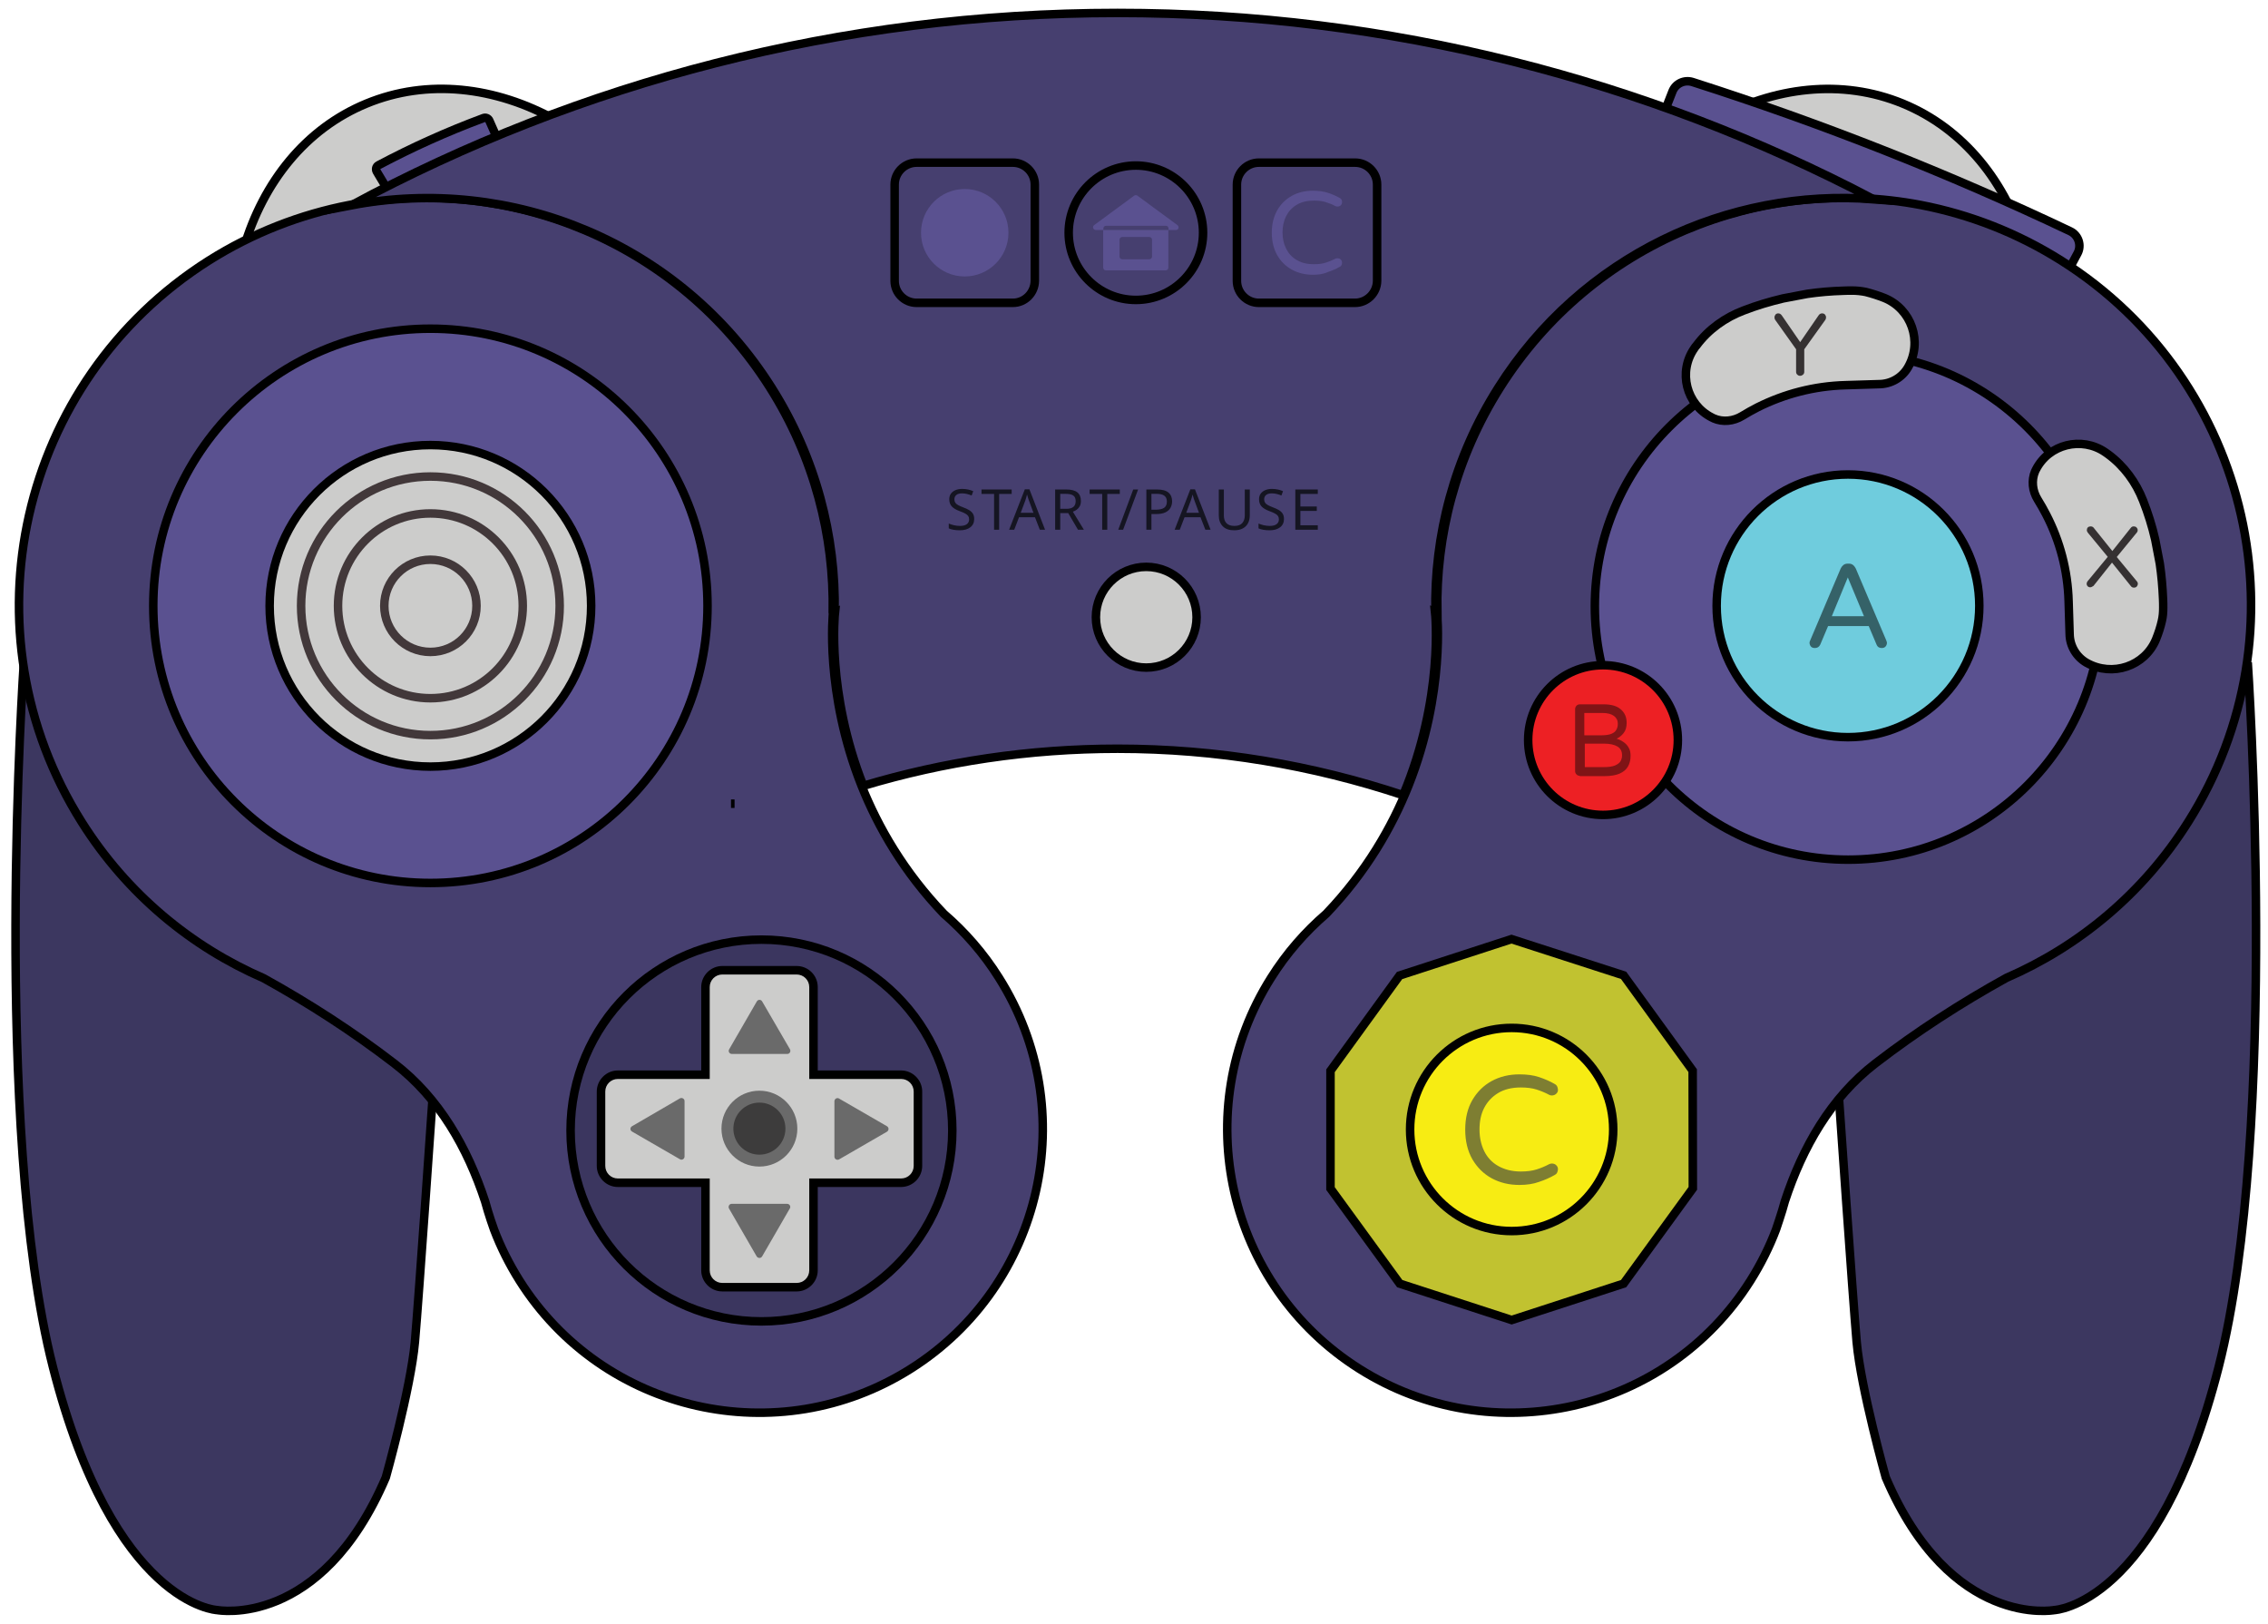
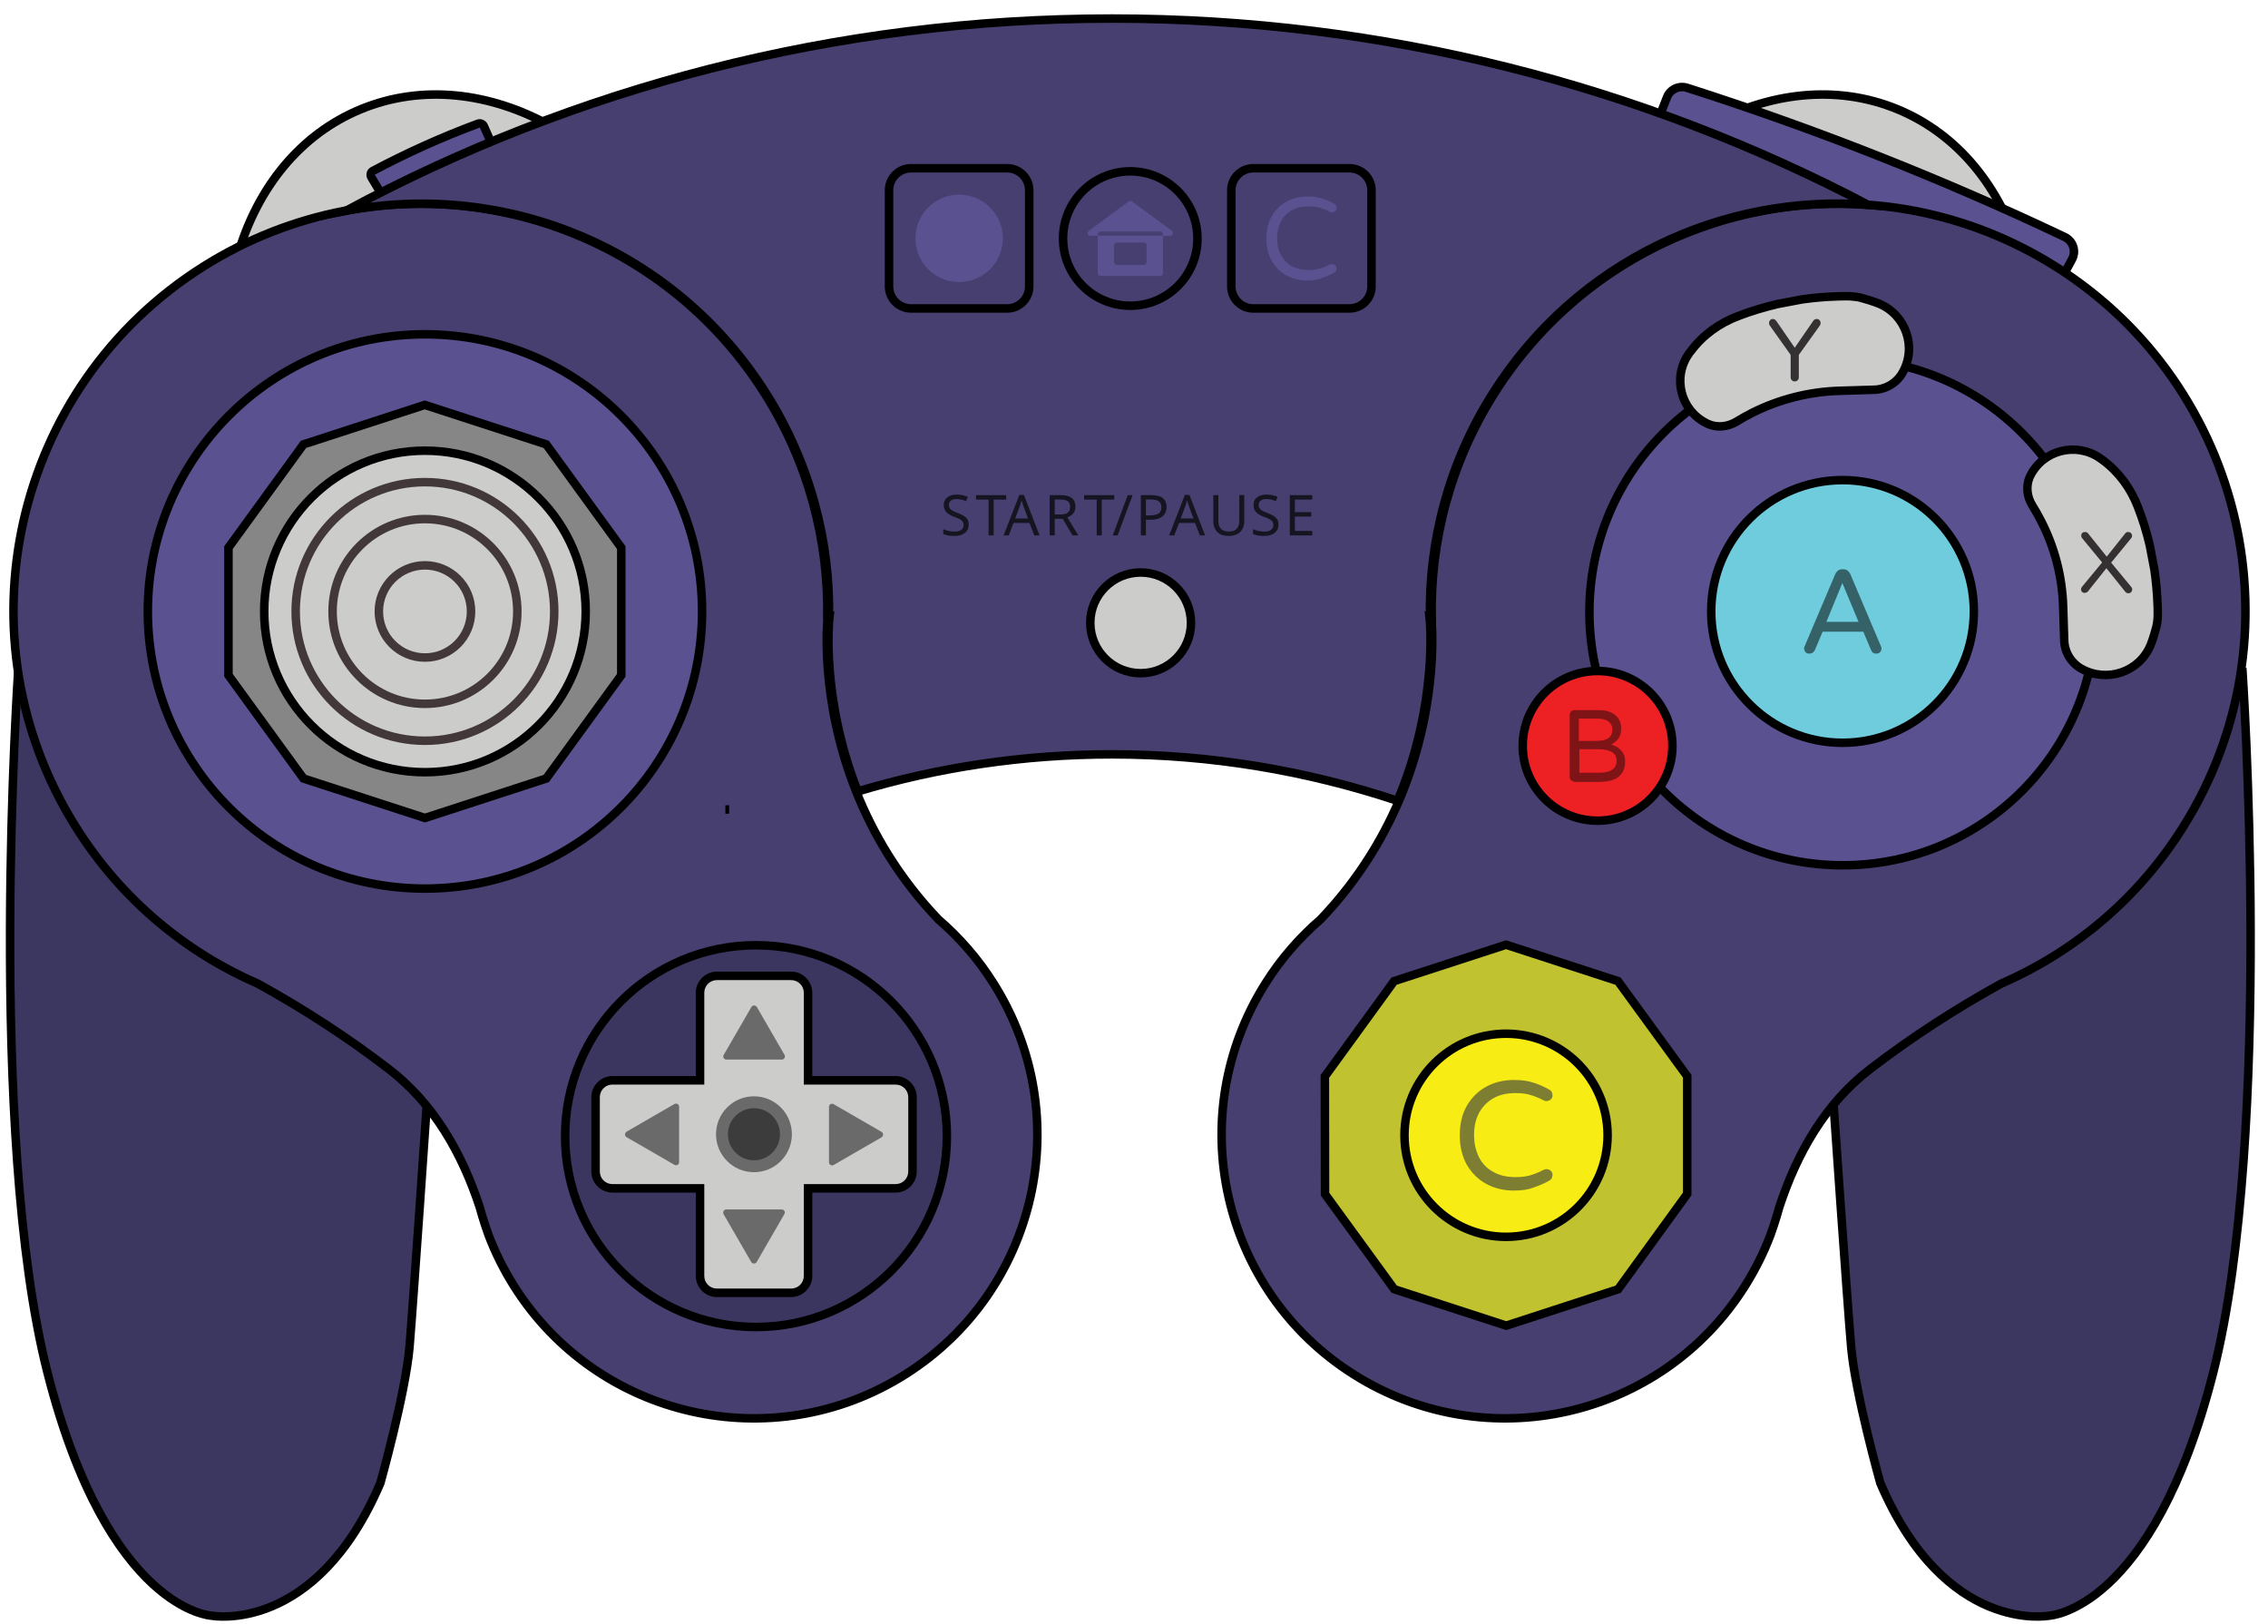
<svg xmlns="http://www.w3.org/2000/svg" version="1.2" baseProfile="tiny" x="0px" y="0px" viewBox="0 0 1333.2 954.4" overflow="visible" xml:space="preserve">
  <g id="R">
-     <ellipse transform="matrix(0.3805 -0.9248 0.9248 0.3805 445.6318 1110.847)" fill="#CCCCCB" stroke="#000000" stroke-width="5" stroke-miterlimit="10" cx="1051.9" cy="222.8" rx="175.1" ry="140.3" />
+     <ellipse transform="matrix(0.3805 -0.9248 0.9248 0.3805 440.5502 1109.917)" fill="#CCCCCB" stroke="#000000" stroke-width="5" stroke-miterlimit="10" cx="1048.7" cy="226.1" rx="175.1" ry="140.3" />
  </g>
  <g id="Z">
-     <path fill="#5A5190" stroke="#000000" stroke-width="5" stroke-miterlimit="10" d="M966.8,95.3l16.3-41.5c1.8-4.7,7-7.1,11.8-5.6   c76.3,24.4,150.4,53.7,222,87.7c4.9,2.3,6.9,8.3,4.3,13.1l-27.6,51.4" />
+     <path fill="#5A5190" stroke="#000000" stroke-width="5" stroke-miterlimit="10" d="M963.6,98.7l16.3-41.5c1.8-4.7,7-7.1,11.8-5.6   c76.3,24.4,150.4,53.7,222,87.7c4.9,2.3,6.9,8.3,4.3,13.1l-27.6,51.4" />
  </g>
  <g id="L">
-     <ellipse transform="matrix(0.9248 -0.3805 0.3805 0.9248 -63.5623 124.0785)" fill="#CCCCCB" stroke="#000000" stroke-width="5" stroke-miterlimit="10" cx="282.1" cy="222.8" rx="140.3" ry="175.1" />
+     <ellipse transform="matrix(0.9248 -0.3805 0.3805 0.9248 -65.0717 123.0978)" fill="#CCCCCB" stroke="#000000" stroke-width="5" stroke-miterlimit="10" cx="278.8" cy="226.1" rx="140.3" ry="175.1" />
  </g>
  <g id="Zl">
-     <path fill="#5A5190" stroke="#000000" stroke-width="5" stroke-miterlimit="10" d="M292.7,82.3l-5.1-11.5c-0.6-1.3-2.1-1.9-3.4-1.4   c-21.3,7.9-41.9,17.2-61.7,27.7c-1.4,0.7-1.8,2.4-1,3.8l8.5,14.2" />
+     <path fill="#5A5190" stroke="#000000" stroke-width="5" stroke-miterlimit="10" d="M289.5,85.6l-5.1-11.5c-0.6-1.3-2.1-1.9-3.4-1.4   c-21.3,7.9-41.9,17.2-61.7,27.7c-1.4,0.7-1.8,2.4-1,3.8l8.5,14.2" />
  </g>
  <g id="Base">
-     <path fill="#3C3760" stroke="#000000" stroke-width="5" stroke-miterlimit="10" d="M14,389.4c0,0-18.7,273.7,17.1,414.1   s96.6,142.9,96.6,142.9s60.9,11.4,99.1-78c0,0,14.6-52,17.1-79.6c2.4-27.6,10.6-146.2,10.6-146.2" />
-     <path fill="#3C3760" stroke="#000000" stroke-width="5" stroke-miterlimit="10" d="M1321.3,389.4c0,0,18.7,273.7-17.1,414.1   s-96.6,142.9-96.6,142.9s-60.9,11.4-99.1-78c0,0-14.6-52-17.1-79.6c-2.4-27.6-10.6-146.2-10.6-146.2" />
+     <path fill="#3C3760" stroke="#000000" stroke-width="5" stroke-miterlimit="10" d="M10.8,392.7c0,0-18.7,273.7,17.1,414.1   s96.6,142.9,96.6,142.9s60.9,11.4,99.1-78c0,0,14.6-52,17.1-79.6C243,764.6,251.1,646,251.1,646" />
+     <path fill="#3C3760" stroke="#000000" stroke-width="5" stroke-miterlimit="10" d="M1318.1,392.7c0,0,18.7,273.7-17.1,414.1   s-96.6,142.9-96.6,142.9s-60.9,11.4-99.1-78c0,0-14.6-52-17.1-79.6c-2.4-27.6-10.6-146.2-10.6-146.2" />
    <g>
      <g>
-         <path fill="#463F6F" stroke="#000000" stroke-width="5" stroke-linecap="round" stroke-linejoin="round" stroke-miterlimit="10" d="     M290.4,722.7c3.9,10.3,8.9,20.3,15,30c49.1,77.8,152,101.1,229.9,51.9c77.8-49.1,101.1-152,51.9-229.9     c-9.1-14.5-20.1-27-32.4-37.6c-23.4-24.5-38.6-50.8-48.4-75.4c-21.8-54.9-16.7-101.7-16.7-101.7l-0.2,0.1     c0.9-45.2-10.9-91.2-36.9-132.3c-54.1-85.6-153.5-125.2-247.3-107.3c-28.5,5.5-56.6,16.3-82.6,32.7     C11,223.9-22.4,371.6,48.1,483.3c26.6,42.2,64.3,73.2,106.9,91.7c26.6,14.7,52.6,31.5,76.9,50.2c26.3,20.2,42.9,49.4,53.3,81.1     c1,3.7,2.1,7.3,3.3,10.9L290.4,722.7z" />
-         <path fill="#463F6F" stroke="#000000" stroke-width="5" stroke-miterlimit="10" d="M1044,722.7c-3.9,10.3-8.9,20.3-15,30     c-49.1,77.8-152,101.1-229.9,51.9c-77.8-49.1-101.1-152-51.9-229.9c9.1-14.5,20.1-27,32.4-37.6c23.4-24.5,38.6-50.8,48.4-75.4     c21.8-54.9,16.7-101.7,16.7-101.7l0.2,0.1c-0.9-45.2,10.9-91.2,36.9-132.3c54.1-85.6,153.5-125.2,247.3-107.3     c28.5,5.5,56.6,16.3,82.6,32.7c111.7,70.5,145.1,218.2,74.6,329.9c-26.6,42.2-64.3,73.2-106.9,91.7     c-26.6,14.7-52.6,31.5-76.9,50.2c-26.3,20.2-42.9,49.4-53.3,81.1c-1,3.7-2.1,7.3-3.3,10.9L1044,722.7z" />
+         <path fill="#463F6F" stroke="#000000" stroke-width="5" stroke-linecap="round" stroke-linejoin="round" stroke-miterlimit="10" d="     M287.2,726c3.9,10.3,8.9,20.3,15,30c49.1,77.8,152,101.1,229.9,51.9c77.8-49.1,101.1-152,51.9-229.9c-9.1-14.5-20.1-27-32.4-37.6     c-23.4-24.5-38.6-50.8-48.4-75.4c-21.8-54.9-16.7-101.7-16.7-101.7l-0.2,0.1c0.9-45.2-10.9-91.2-36.9-132.3     C395.3,145.6,295.9,106,202.1,124c-28.5,5.5-56.6,16.3-82.6,32.7C7.7,227.2-25.6,374.9,44.9,486.6     c26.6,42.2,64.3,73.2,106.9,91.7c26.6,14.7,52.6,31.5,76.9,50.2c26.3,20.2,42.9,49.4,53.3,81.1c1,3.7,2.1,7.3,3.3,10.9L287.2,726     z" />
+         <path fill="#463F6F" stroke="#000000" stroke-width="5" stroke-miterlimit="10" d="M1040.7,726c-3.9,10.3-8.9,20.3-15,30     c-49.1,77.8-152,101.1-229.9,51.9c-77.8-49.1-101.1-152-51.9-229.9c9.1-14.5,20.1-27,32.4-37.6c23.4-24.5,38.6-50.8,48.4-75.4     c21.8-54.9,16.7-101.7,16.7-101.7l0.2,0.1c-0.9-45.2,10.9-91.2,36.9-132.3C932.6,145.6,1032,106,1125.8,124     c28.5,5.5,56.6,16.3,82.6,32.7c111.7,70.5,145.1,218.2,74.6,329.9c-26.6,42.2-64.3,73.2-106.9,91.7     c-26.6,14.7-52.6,31.5-76.9,50.2c-26.3,20.2-42.9,49.4-53.3,81.1c-1,3.7-2.1,7.3-3.3,10.9L1040.7,726z" />
      </g>
-       <path fill="#463F6F" stroke="#000000" stroke-width="5" stroke-miterlimit="10" d="M843.6,360.1l0.2,0.1    c-0.9-45.2,10.9-91.2,36.9-132.3c49-77.6,135.2-117.4,220.7-110.8C968.2,47.2,817.2,7.6,656.9,7.6c-163,0-316.4,40.9-450.5,113.1    c93.8-18,193.2,21.6,247.3,107.3c25.9,41.1,37.8,87.1,36.9,132.3l0.2-0.1c0,0-5.1,46.7,16.7,101.7c47.3-14.2,97.5-21.8,149.5-21.8    c58.3,0,114.5,9.6,167.8,27.3C849,410,843.6,360.1,843.6,360.1z" />
-       <path fill="none" stroke="#000000" stroke-width="5" stroke-miterlimit="10" d="M646.9-2.4" />
-       <line fill="none" stroke="#000000" stroke-width="5" stroke-miterlimit="10" x1="431.8" y1="472.4" x2="429.7" y2="472.4" />
-       <line fill="none" stroke="#000000" stroke-width="5" stroke-miterlimit="10" x1="351.7" y1="448.6" x2="351.7" y2="450.8" />
+       <path fill="#463F6F" stroke="#000000" stroke-width="5" stroke-miterlimit="10" d="M840.4,363.4l0.2,0.1    c-0.9-45.2,10.9-91.2,36.9-132.3c49-77.6,135.2-117.4,220.7-110.8C965,50.5,813.9,10.9,653.6,10.9c-163,0-316.4,40.9-450.5,113.1    c93.8-18,193.2,21.6,247.3,107.3c25.9,41.1,37.8,87.1,36.9,132.3l0.2-0.1c0,0-5.1,46.7,16.7,101.7c47.3-14.2,97.5-21.8,149.5-21.8    c58.3,0,114.5,9.6,167.8,27.3C845.8,413.3,840.4,363.4,840.4,363.4z" />
+       <line fill="none" stroke="#000000" stroke-width="5" stroke-miterlimit="10" x1="428.6" y1="475.8" x2="426.4" y2="475.8" />
+       <line fill="none" stroke="#000000" stroke-width="5" stroke-miterlimit="10" x1="348.5" y1="452" x2="348.5" y2="454.1" />
    </g>
-     <circle fill="#3B365F" stroke="#000000" stroke-width="5" stroke-miterlimit="10" cx="447.6" cy="664.5" r="112.2" />
+     <circle fill="#3B365F" stroke="#000000" stroke-width="5" stroke-miterlimit="10" cx="444.4" cy="667.8" r="112.2" />
    <g>
-       <path fill="#CCCCCB" d="M424.6,756.5c-5.4,0-9.9-4.4-9.9-9.9v-51.5h-51.5c-5.4,0-9.9-4.4-9.9-9.9v-43.7c0-5.4,4.4-9.9,9.9-9.9    h51.5v-51.5c0-5.4,4.4-9.9,9.9-9.9h43.7c5.4,0,9.9,4.4,9.9,9.9v51.5h51.5c5.4,0,9.9,4.4,9.9,9.9v43.7c0,5.4-4.4,9.9-9.9,9.9h-51.5    v51.5c0,5.4-4.4,9.9-9.9,9.9H424.6z" />
-       <path d="M468.3,572.8c4.1,0,7.4,3.3,7.4,7.4v54h54c4.1,0,7.4,3.3,7.4,7.4v43.7c0,4.1-3.3,7.4-7.4,7.4h-54v54    c0,4.1-3.3,7.4-7.4,7.4h-43.7c-4.1,0-7.4-3.3-7.4-7.4v-54h-54c-4.1,0-7.4-3.3-7.4-7.4v-43.7c0-4.1,3.3-7.4,7.4-7.4h54v-54    c0-4.1,3.3-7.4,7.4-7.4H468.3 M468.3,567.8h-43.7c-6.8,0-12.4,5.6-12.4,12.4v49h-49c-6.8,0-12.4,5.6-12.4,12.4v43.7    c0,6.8,5.6,12.4,12.4,12.4h49v49c0,6.8,5.6,12.4,12.4,12.4h43.7c6.8,0,12.4-5.6,12.4-12.4v-49h49c6.8,0,12.4-5.6,12.4-12.4v-43.7    c0-6.8-5.6-12.4-12.4-12.4h-49v-49C480.7,573.3,475.1,567.8,468.3,567.8L468.3,567.8z" />
+       <path fill="#CCCCCB" d="M421.4,759.8c-5.4,0-9.9-4.4-9.9-9.9v-51.5H360c-5.4,0-9.9-4.4-9.9-9.9v-43.7c0-5.4,4.4-9.9,9.9-9.9h51.5    v-51.5c0-5.4,4.4-9.9,9.9-9.9h43.7c5.4,0,9.9,4.4,9.9,9.9V635h51.5c5.4,0,9.9,4.4,9.9,9.9v43.7c0,5.4-4.4,9.9-9.9,9.9h-51.5v51.5    c0,5.4-4.4,9.9-9.9,9.9H421.4z" />
+       <path d="M465.1,576.1c4.1,0,7.4,3.3,7.4,7.4v54h54c4.1,0,7.4,3.3,7.4,7.4v43.7c0,4.1-3.3,7.4-7.4,7.4h-54v54    c0,4.1-3.3,7.4-7.4,7.4h-43.7c-4.1,0-7.4-3.3-7.4-7.4v-54h-54c-4.1,0-7.4-3.3-7.4-7.4v-43.7c0-4.1,3.3-7.4,7.4-7.4h54v-54    c0-4.1,3.3-7.4,7.4-7.4H465.1 M465.1,571.1h-43.7c-6.8,0-12.4,5.6-12.4,12.4v49h-49c-6.8,0-12.4,5.6-12.4,12.4v43.7    c0,6.8,5.6,12.4,12.4,12.4h49v49c0,6.8,5.6,12.4,12.4,12.4h43.7c6.8,0,12.4-5.6,12.4-12.4v-49h49c6.8,0,12.4-5.6,12.4-12.4v-43.7    c0-6.8-5.6-12.4-12.4-12.4h-49v-49C477.4,576.7,471.9,571.1,465.1,571.1L465.1,571.1z" />
    </g>
-     <circle fill="#6A6A6A" cx="446.4" cy="663.4" r="22.3" />
-     <circle fill="#3D3C3C" cx="446.4" cy="663.4" r="15.3" />
-     <polygon fill="#C1C230" stroke="#000000" stroke-width="5" stroke-miterlimit="10" points="888.5,552 822.7,573.4 782.1,629.4    782.1,698.6 822.8,754.5 888.6,775.9 954.4,754.5 995.1,698.5 995,629.3 954.4,573.3  " />
-     <circle fill="#5A5190" stroke="#000000" stroke-width="5" stroke-miterlimit="10" cx="253" cy="356.1" r="162.9" />
-     <circle fill="#5A5190" stroke="#000000" stroke-width="5" stroke-miterlimit="10" cx="1086.4" cy="356.4" r="148.9" />
-     <text transform="matrix(1 0 0 1 556.0233 311.3743)" fill="#151522" font-family="'VarelaRound-Regular'" font-size="33.147px">S</text>
-     <text transform="matrix(1 0 0 1 576.6307 311.3743)" fill="#151522" font-family="'VarelaRound-Regular'" font-size="33.147px">T</text>
-     <text transform="matrix(1 0 0 1 593.181 311.3743)" fill="#151522" font-family="'VarelaRound-Regular'" font-size="33.147px">A</text>
-     <text transform="matrix(1 0 0 1 617.033 311.3743)" fill="#151522" font-family="'VarelaRound-Regular'" font-size="33.147px">R</text>
-     <text transform="matrix(1 0 0 1 640.1859 311.3743)" fill="#151522" font-family="'VarelaRound-Regular'" font-size="33.147px">T</text>
-     <text transform="matrix(1 0 0 1 657.0076 311.3743)" fill="#151522" font-family="'VarelaRound-Regular'" font-size="33.147px">/</text>
-     <text transform="matrix(1 0 0 1 670.6443 311.3743)" fill="#151522" font-family="'VarelaRound-Regular'" font-size="33.147px">P</text>
-     <text transform="matrix(1 0 0 1 690.4832 311.3743)" fill="#151522" font-family="'VarelaRound-Regular'" font-size="33.147px">A</text>
-     <text transform="matrix(1 0 0 1 713.4598 311.3743)" fill="#151522" font-family="'VarelaRound-Regular'" font-size="33.147px">U</text>
-     <text transform="matrix(1 0 0 1 738.118 311.3743)" fill="#151522" font-family="'VarelaRound-Regular'" font-size="33.147px">S</text>
-     <text transform="matrix(1 0 0 1 758.202 311.3743)" fill="#151522" font-family="'VarelaRound-Regular'" font-size="33.147px">E</text>
+     <circle fill="#6A6A6A" cx="443.2" cy="666.7" r="22.3" />
+     <circle fill="#3D3C3C" cx="443.2" cy="666.7" r="15.3" />
+     <polygon fill="#C1C230" stroke="#000000" stroke-width="5" stroke-miterlimit="10" points="885.3,555.3 819.5,576.7 778.8,632.7    778.9,701.9 819.6,757.8 885.4,779.2 951.2,757.8 991.8,701.8 991.8,632.6 951.1,576.7  " />
+     <circle fill="#5A5190" stroke="#000000" stroke-width="5" stroke-miterlimit="10" cx="249.8" cy="359.4" r="162.9" />
+     <circle fill="#5A5190" stroke="#000000" stroke-width="5" stroke-miterlimit="10" cx="1083.2" cy="359.7" r="148.9" />
+     <text transform="matrix(1 0 0 1 552.7881 314.702)" fill="#151522" font-family="'VarelaRound-Regular'" font-size="33.147px">S</text>
+     <text transform="matrix(1 0 0 1 573.3955 314.702)" fill="#151522" font-family="'VarelaRound-Regular'" font-size="33.147px">T</text>
+     <text transform="matrix(1 0 0 1 589.9458 314.702)" fill="#151522" font-family="'VarelaRound-Regular'" font-size="33.147px">A</text>
+     <text transform="matrix(1 0 0 1 613.7979 314.702)" fill="#151522" font-family="'VarelaRound-Regular'" font-size="33.147px">R</text>
+     <text transform="matrix(1 0 0 1 636.9507 314.702)" fill="#151522" font-family="'VarelaRound-Regular'" font-size="33.147px">T</text>
+     <text transform="matrix(1 0 0 1 653.7729 314.702)" fill="#151522" font-family="'VarelaRound-Regular'" font-size="33.147px">/</text>
+     <text transform="matrix(1 0 0 1 667.4092 314.702)" fill="#151522" font-family="'VarelaRound-Regular'" font-size="33.147px">P</text>
+     <text transform="matrix(1 0 0 1 687.2471 314.702)" fill="#151522" font-family="'VarelaRound-Regular'" font-size="33.147px">A</text>
+     <text transform="matrix(1 0 0 1 710.2246 314.702)" fill="#151522" font-family="'VarelaRound-Regular'" font-size="33.147px">U</text>
+     <text transform="matrix(1 0 0 1 734.8818 314.702)" fill="#151522" font-family="'VarelaRound-Regular'" font-size="33.147px">S</text>
+     <text transform="matrix(1 0 0 1 754.9668 314.702)" fill="#151522" font-family="'VarelaRound-Regular'" font-size="33.147px">E</text>
+     <polygon fill="#868687" stroke="#000000" stroke-width="5" stroke-miterlimit="10" points="249.7,238 178.4,261.2 134.3,321.9    134.3,396.9 178.4,457.6 249.8,480.8 321.1,457.6 365.2,396.9 365.2,321.9 321.1,261.2  " />
  </g>
  <g id="char">
    <g>
-       <path fill="#463F6F" stroke="#000000" stroke-width="5" stroke-miterlimit="10" d="M796.5,178H740c-7.1,0-12.9-5.8-12.9-12.9    v-56.6c0-7.1,5.8-12.9,12.9-12.9h56.6c7.1,0,12.9,5.8,12.9,12.9v56.6C809.4,172.2,803.6,178,796.5,178z" />
-       <path fill="#5A5190" d="M771.7,161.5c-4.5,0-8.6-1-12.3-3c-3.6-2-6.5-4.8-8.6-8.5c-2.1-3.7-3.2-8.1-3.2-13.2    c0-5.1,1.1-9.5,3.2-13.2c2.1-3.7,5-6.5,8.6-8.5c3.6-2,7.7-3,12.3-3c3.4,0,6.3,0.4,8.8,1.2c2.5,0.8,4.8,1.8,6.9,3    c0.5,0.2,0.8,0.5,1.1,0.9c0.3,0.4,0.4,0.9,0.4,1.5c0,0.7-0.2,1.4-0.7,1.9c-0.5,0.6-1.2,0.8-2.1,0.8c-0.5,0-0.9-0.1-1.2-0.3    c-1.8-1-3.7-1.7-5.6-2.3c-1.9-0.6-4.2-0.9-6.9-0.9c-4,0-7.4,0.8-10.2,2.5s-4.8,3.9-6.2,6.7c-1.4,2.8-2.1,6-2.1,9.5    c0,3.5,0.7,6.7,2.1,9.5c1.4,2.8,3.4,5.1,6.2,6.7c2.8,1.7,6.1,2.5,10.2,2.5c2.7,0,5-0.3,6.9-0.9c1.9-0.6,3.8-1.4,5.6-2.3    c0.4-0.2,0.8-0.3,1.2-0.3c0.9,0,1.6,0.3,2.1,0.8c0.5,0.6,0.7,1.2,0.7,1.9c0,0.6-0.2,1.2-0.4,1.5c-0.3,0.4-0.6,0.7-1.1,0.9    c-2.1,1.2-4.4,2.2-6.9,3C778,161.1,775.1,161.5,771.7,161.5z" />
+       <path fill="#463F6F" stroke="#000000" stroke-width="5" stroke-miterlimit="10" d="M793.3,181.3h-56.6c-7.1,0-12.9-5.8-12.9-12.9    v-56.6c0-7.1,5.8-12.9,12.9-12.9h56.6c7.1,0,12.9,5.8,12.9,12.9v56.6C806.2,175.5,800.4,181.3,793.3,181.3z" />
+       <path fill="#5A5190" d="M768.5,164.9c-4.5,0-8.6-1-12.3-3c-3.6-2-6.5-4.8-8.6-8.5c-2.1-3.7-3.2-8.1-3.2-13.2    c0-5.1,1.1-9.5,3.2-13.2c2.1-3.7,5-6.5,8.6-8.5c3.6-2,7.7-3,12.3-3c3.4,0,6.3,0.4,8.8,1.2c2.5,0.8,4.8,1.8,6.9,3    c0.5,0.2,0.8,0.5,1.1,0.9c0.3,0.4,0.4,0.9,0.4,1.5c0,0.7-0.2,1.4-0.7,1.9c-0.5,0.6-1.2,0.8-2.1,0.8c-0.5,0-0.9-0.1-1.2-0.3    c-1.8-1-3.7-1.7-5.6-2.3c-1.9-0.6-4.2-0.9-6.9-0.9c-4,0-7.4,0.8-10.2,2.5s-4.8,3.9-6.2,6.7c-1.4,2.8-2.1,6-2.1,9.5    c0,3.5,0.7,6.7,2.1,9.5c1.4,2.8,3.4,5.1,6.2,6.7c2.8,1.7,6.1,2.5,10.2,2.5c2.7,0,5-0.3,6.9-0.9c1.9-0.6,3.8-1.4,5.6-2.3    c0.4-0.2,0.8-0.3,1.2-0.3c0.9,0,1.6,0.3,2.1,0.8c0.5,0.6,0.7,1.2,0.7,1.9c0,0.6-0.2,1.2-0.4,1.5c-0.3,0.4-0.6,0.7-1.1,0.9    c-2.1,1.2-4.4,2.2-6.9,3C774.8,164.4,771.9,164.9,768.5,164.9z" />
    </g>
  </g>
  <g id="home">
    <g>
-       <path fill="#463F6F" stroke="#000000" stroke-width="5" stroke-miterlimit="10" d="M667.7,176.3L667.7,176.3    c-21.8,0-39.5-17.7-39.5-39.5v0c0-21.8,17.7-39.5,39.5-39.5h0c21.8,0,39.5,17.7,39.5,39.5v0C707.2,158.6,689.5,176.3,667.7,176.3z    " />
-       <path fill="#5A5190" d="M648.5,157.3c0,0.9,0.7,1.6,1.6,1.6h35.1c0.9,0,1.6-0.7,1.6-1.6v-22.1h-38.3V157.3z M658.1,140.9    c0-0.9,0.7-1.6,1.6-1.6h15.9c0.9,0,1.6,0.7,1.6,1.6v9.9c0,0.9-0.7,1.6-1.6,1.6h-15.9c-0.9,0-1.6-0.7-1.6-1.6V140.9z" />
-       <path fill="#5A5190" d="M692.1,132.3l-23.5-17.3c-0.6-0.4-1.3-0.4-1.9,0l-23.5,17.3c-1.3,0.9-0.6,2.9,1,2.9h4.4v-0.9    c0-0.9,0.7-1.6,1.6-1.6h35.1c0.9,0,1.6,0.7,1.6,1.6v0.9h4.4C692.7,135.2,693.4,133.3,692.1,132.3z" />
+       <path fill="#463F6F" stroke="#000000" stroke-width="5" stroke-miterlimit="10" d="M664.4,179.7L664.4,179.7    c-21.8,0-39.5-17.7-39.5-39.5v0c0-21.8,17.7-39.5,39.5-39.5h0c21.8,0,39.5,17.7,39.5,39.5v0C703.9,162,686.3,179.7,664.4,179.7z" />
+       <path fill="#5A5190" d="M645.3,160.6c0,0.9,0.7,1.6,1.6,1.6H682c0.9,0,1.6-0.7,1.6-1.6v-22.1h-38.3V160.6z M654.9,144.2    c0-0.9,0.7-1.6,1.6-1.6h15.9c0.9,0,1.6,0.7,1.6,1.6v9.9c0,0.9-0.7,1.6-1.6,1.6h-15.9c-0.9,0-1.6-0.7-1.6-1.6V144.2z" />
+       <path fill="#5A5190" d="M688.9,135.7l-23.5-17.3c-0.6-0.4-1.3-0.4-1.9,0L640,135.7c-1.3,0.9-0.6,2.9,1,2.9h4.4v-0.9    c0-0.9,0.7-1.6,1.6-1.6H682c0.9,0,1.6,0.7,1.6,1.6v0.9h4.4C689.5,138.6,690.1,136.6,688.9,135.7z" />
    </g>
  </g>
  <g id="capture">
    <g>
-       <path fill="#463F6F" stroke="#000000" stroke-width="5" stroke-miterlimit="10" d="M595.4,178h-56.6c-7.1,0-12.9-5.8-12.9-12.9    v-56.6c0-7.1,5.8-12.9,12.9-12.9h56.6c7.1,0,12.9,5.8,12.9,12.9v56.6C608.2,172.2,602.5,178,595.4,178z" />
-       <path fill="#5A5190" d="M567.1,162.5L567.1,162.5c-14.2,0-25.7-11.5-25.7-25.7v0c0-14.2,11.5-25.7,25.7-25.7h0    c14.2,0,25.7,11.5,25.7,25.7v0C592.8,151,581.3,162.5,567.1,162.5z" />
+       <path fill="#463F6F" stroke="#000000" stroke-width="5" stroke-miterlimit="10" d="M592.1,181.3h-56.6c-7.1,0-12.9-5.8-12.9-12.9    v-56.6c0-7.1,5.8-12.9,12.9-12.9h56.6c7.1,0,12.9,5.8,12.9,12.9v56.6C605,175.5,599.2,181.3,592.1,181.3z" />
+       <path fill="#5A5190" d="M563.8,165.8L563.8,165.8c-14.2,0-25.7-11.5-25.7-25.7v0c0-14.2,11.5-25.7,25.7-25.7l0,0    c14.2,0,25.7,11.5,25.7,25.7v0C589.5,154.3,578,165.8,563.8,165.8z" />
    </g>
  </g>
  <g id="startpause">
-     <circle fill="#CCCCCB" stroke="#000000" stroke-width="5" stroke-miterlimit="10" cx="673.8" cy="362.8" r="29.6" />
+     <circle fill="#CCCCCB" stroke="#000000" stroke-width="5" stroke-miterlimit="10" cx="670.5" cy="366.1" r="29.6" />
  </g>
  <g id="lefttoggle">
    <g>
-       <circle fill="#CCCCCB" stroke="#000000" stroke-width="5" stroke-miterlimit="10" cx="253" cy="356.1" r="94.5" />
-       <circle fill="#CCCCCB" stroke="#42383A" stroke-width="5" stroke-miterlimit="10" cx="253" cy="356.1" r="76" />
-       <circle fill="#CCCCCB" stroke="#42383A" stroke-width="5" stroke-miterlimit="10" cx="253" cy="356.1" r="54.3" />
-       <circle fill="#CCCCCB" stroke="#42383A" stroke-width="5" stroke-miterlimit="10" cx="253" cy="356.1" r="27.1" />
+       <circle fill="#CCCCCB" stroke="#000000" stroke-width="5" stroke-miterlimit="10" cx="249.8" cy="359.4" r="94.5" />
+       <circle fill="#CCCCCB" stroke="#42383A" stroke-width="5" stroke-miterlimit="10" cx="249.8" cy="359.4" r="76" />
+       <circle fill="#CCCCCB" stroke="#42383A" stroke-width="5" stroke-miterlimit="10" cx="249.8" cy="359.4" r="54.3" />
+       <circle fill="#CCCCCB" stroke="#42383A" stroke-width="5" stroke-miterlimit="10" cx="249.8" cy="359.4" r="27.1" />
    </g>
  </g>
  <g id="dleft">
-     <path fill="#6A6A6A" d="M371.5,665.1l28.2,16.3c1.2,0.7,2.7-0.2,2.7-1.6v-32.6c0-1.4-1.5-2.2-2.7-1.6L371.5,662   C370.3,662.7,370.3,664.4,371.5,665.1z" />
+     <path fill="#6A6A6A" d="M368.3,668.4l28.2,16.3c1.2,0.7,2.7-0.2,2.7-1.6v-32.6c0-1.4-1.5-2.2-2.7-1.6l-28.2,16.3   C367.1,666,367.1,667.7,368.3,668.4z" />
  </g>
  <g id="ddown">
-     <path fill="#6A6A6A" d="M448,738.5l16.3-28.2c0.7-1.2-0.2-2.7-1.6-2.7h-32.6c-1.4,0-2.2,1.5-1.6,2.7l16.3,28.2   C445.6,739.7,447.3,739.7,448,738.5z" />
+     <path fill="#6A6A6A" d="M444.8,741.8l16.3-28.2c0.7-1.2-0.2-2.7-1.6-2.7h-32.6c-1.4,0-2.2,1.5-1.6,2.7l16.3,28.2   C442.3,743,444.1,743,444.8,741.8z" />
  </g>
  <g id="dright">
-     <path fill="#6A6A6A" d="M521.4,662l-28.2-16.3c-1.2-0.7-2.7,0.2-2.7,1.6v32.6c0,1.4,1.5,2.2,2.7,1.6l28.2-16.3   C522.6,664.4,522.6,662.7,521.4,662z" />
+     <path fill="#6A6A6A" d="M518.2,665.3L490,649c-1.2-0.7-2.7,0.2-2.7,1.6v32.6c0,1.4,1.5,2.2,2.7,1.6l28.2-16.3   C519.4,667.7,519.4,666,518.2,665.3z" />
  </g>
  <g id="dup">
-     <path fill="#6A6A6A" d="M444.9,588.6l-16.3,28.2c-0.7,1.2,0.2,2.7,1.6,2.7h32.6c1.4,0,2.2-1.5,1.6-2.7L448,588.6   C447.3,587.4,445.6,587.4,444.9,588.6z" />
+     <path fill="#6A6A6A" d="M441.7,591.9l-16.3,28.2c-0.7,1.2,0.2,2.7,1.6,2.7h32.6c1.4,0,2.2-1.5,1.6-2.7l-16.3-28.2   C444.1,590.7,442.3,590.7,441.7,591.9z" />
  </g>
  <g id="C">
-     <circle fill="#F7EC13" stroke="#000000" stroke-width="5" stroke-miterlimit="10" cx="888.6" cy="663.9" r="59.7" />
-     <path fill="#7E7E32" d="M893.1,696.5c-6,0-11.4-1.3-16.2-3.9s-8.6-6.4-11.4-11.2c-2.8-4.9-4.2-10.7-4.2-17.4   c0-6.8,1.4-12.6,4.2-17.4c2.8-4.8,6.6-8.6,11.4-11.2c4.8-2.6,10.2-3.9,16.2-3.9c4.5,0,8.3,0.5,11.6,1.6c3.3,1.1,6.3,2.4,9.1,4   c0.6,0.3,1.1,0.7,1.4,1.2c0.3,0.5,0.5,1.2,0.6,2c0.1,1-0.2,1.8-0.9,2.5c-0.7,0.7-1.6,1.1-2.7,1.1c-0.6,0-1.1-0.1-1.6-0.4   c-2.4-1.3-4.9-2.3-7.4-3.1c-2.5-0.8-5.6-1.2-9.2-1.2c-5.3,0-9.8,1.1-13.4,3.3c-3.6,2.2-6.3,5.1-8.2,8.8s-2.7,7.9-2.7,12.6   c0,4.7,0.9,8.8,2.7,12.6c1.8,3.7,4.5,6.7,8.2,8.8s8.1,3.3,13.4,3.3c3.6,0,6.6-0.4,9.2-1.2c2.5-0.8,5-1.8,7.4-3.1   c0.5-0.2,1-0.4,1.6-0.4c1.1,0,2.1,0.4,2.7,1.1c0.7,0.7,1,1.6,0.9,2.5c-0.1,0.8-0.3,1.5-0.6,2c-0.3,0.5-0.8,0.9-1.4,1.2   c-2.8,1.6-5.8,2.9-9.1,4C901.4,695.9,897.6,696.5,893.1,696.5z" />
+     <circle fill="#F7EC13" stroke="#000000" stroke-width="5" stroke-miterlimit="10" cx="885.3" cy="667.3" r="59.7" />
+     <path fill="#7E7E32" d="M889.9,699.8c-6,0-11.4-1.3-16.2-3.9c-4.8-2.6-8.6-6.4-11.4-11.2c-2.8-4.9-4.2-10.7-4.2-17.4   c0-6.8,1.4-12.6,4.2-17.4c2.8-4.8,6.6-8.6,11.4-11.2s10.2-3.9,16.2-3.9c4.5,0,8.3,0.5,11.6,1.6c3.3,1.1,6.3,2.4,9.1,4   c0.6,0.3,1.1,0.7,1.4,1.2c0.3,0.5,0.5,1.2,0.6,2c0.1,1-0.2,1.8-0.9,2.5c-0.7,0.7-1.6,1.1-2.7,1.1c-0.6,0-1.1-0.1-1.6-0.4   c-2.4-1.3-4.9-2.3-7.4-3.1c-2.5-0.8-5.6-1.2-9.2-1.2c-5.3,0-9.8,1.1-13.4,3.3c-3.6,2.2-6.3,5.1-8.2,8.8s-2.7,7.9-2.7,12.6   c0,4.7,0.9,8.8,2.7,12.6s4.5,6.7,8.2,8.8c3.6,2.2,8.1,3.3,13.4,3.3c3.6,0,6.6-0.4,9.2-1.2c2.5-0.8,5-1.8,7.4-3.1   c0.5-0.2,1-0.4,1.6-0.4c1.1,0,2.1,0.4,2.7,1.1c0.7,0.7,1,1.6,0.9,2.5c-0.1,0.8-0.3,1.5-0.6,2c-0.3,0.5-0.8,0.9-1.4,1.2   c-2.8,1.6-5.8,2.9-9.1,4C898.2,699.3,894.3,699.8,889.9,699.8z" />
  </g>
  <g id="x">
-     <path fill="#CCCCCB" stroke="#000000" stroke-width="4.965" stroke-miterlimit="10" d="M1267.4,375.7L1267.4,375.7   c-6.5,15.9-25.7,22.4-40.8,13.9l0,0c-6.1-3.5-9.9-9.9-10-16.9l-0.6-19.2c-0.5-18.3-5.2-35.6-13.1-50.9c-1.6-3.1-3.3-6.1-5.1-9   c-3.1-5-3.8-11.2-1.5-16.6c0.1-0.3,0.3-0.6,0.5-1l0,0c7.6-14.9,26.8-19.7,40.7-10.2v0c0.6,0.4,1.2,0.8,1.7,1.2   c9.4,6.9,16.4,16.5,20.6,27.3c2.9,7.4,5.3,15,7.1,22.9l2.7,14.1c1,6.8,1.6,13.7,1.9,20.7c0.1,1.8,0.1,3.6,0.1,5.3   c0,2.6-0.2,5.2-0.8,7.7C1270,368.6,1268.8,372.2,1267.4,375.7L1267.4,375.7c-6.5,15.9-25.7,22.4-40.8,13.9l0,0   c-6.1-3.5-9.9-9.9-10-16.9" />
-     <path fill="#353132" d="M1228.7,345.2c-0.6,0-1.1-0.2-1.5-0.6c-0.4-0.4-0.6-0.9-0.6-1.5c0-0.5,0.2-1,0.5-1.4l11.9-14.4l-11.8-14.3   c-0.3-0.4-0.5-0.9-0.5-1.4c0-0.6,0.2-1.2,0.6-1.6c0.4-0.4,1-0.6,1.6-0.6c0.8,0,1.5,0.3,1.9,0.9l10.9,13.6l10.9-13.7   c0.4-0.5,0.9-0.8,1.7-0.8c0.6,0,1.2,0.2,1.6,0.6c0.4,0.4,0.7,0.9,0.7,1.6c0,0.5-0.1,0.9-0.4,1.3l-11.9,14.5l11.9,14.4   c0.3,0.3,0.5,0.8,0.5,1.3c0,0.6-0.2,1.1-0.6,1.6c-0.4,0.5-1,0.7-1.7,0.7c-0.8,0-1.4-0.3-1.9-1l-11-13.7l-10.9,13.7   C1229.9,344.8,1229.3,345.2,1228.7,345.2z" />
+     <path fill="#CCCCCB" stroke="#000000" stroke-width="4.965" stroke-miterlimit="10" d="M1264.2,379.1L1264.2,379.1   c-6.5,15.9-25.7,22.4-40.8,13.9h0c-6.1-3.5-9.9-9.9-10-16.9l-0.6-19.2c-0.5-18.3-5.2-35.6-13.1-50.9c-1.6-3.1-3.3-6.1-5.1-9   c-3.1-5-3.8-11.2-1.5-16.6c0.1-0.3,0.3-0.6,0.5-1h0c7.6-14.9,26.8-19.7,40.7-10.2v0c0.6,0.4,1.2,0.8,1.7,1.2   c9.4,6.9,16.4,16.5,20.6,27.3c2.9,7.4,5.3,15,7.1,22.9l2.7,14.1c1,6.8,1.6,13.7,1.9,20.7c0.1,1.8,0.1,3.6,0.1,5.3   c0,2.6-0.2,5.2-0.8,7.7C1266.7,371.9,1265.6,375.5,1264.2,379.1L1264.2,379.1c-6.5,15.9-25.7,22.4-40.8,13.9h0   c-6.1-3.5-9.9-9.9-10-16.9" />
+     <path fill="#353132" d="M1225.4,348.5c-0.6,0-1.1-0.2-1.5-0.6c-0.4-0.4-0.6-0.9-0.6-1.5c0-0.5,0.2-1,0.5-1.4l11.9-14.4l-11.8-14.3   c-0.3-0.4-0.5-0.9-0.5-1.4c0-0.6,0.2-1.2,0.6-1.6c0.4-0.4,1-0.6,1.6-0.6c0.8,0,1.5,0.3,1.9,0.9l10.9,13.6l10.9-13.7   c0.4-0.5,0.9-0.8,1.7-0.8c0.6,0,1.2,0.2,1.6,0.6c0.4,0.4,0.7,0.9,0.7,1.6c0,0.5-0.1,0.9-0.4,1.3l-11.9,14.5l11.9,14.4   c0.3,0.3,0.5,0.8,0.5,1.3c0,0.6-0.2,1.1-0.6,1.6c-0.4,0.5-1,0.7-1.7,0.7c-0.8,0-1.4-0.3-1.9-1l-11-13.7l-10.9,13.7   C1226.7,348.2,1226.1,348.5,1225.4,348.5z" />
  </g>
  <g id="y">
-     <path fill="#CCCCCB" stroke="#000000" stroke-width="5" stroke-miterlimit="10" d="M1107.6,175.1L1107.6,175.1   c16.1,6.5,22.7,25.8,14,40.8v0c-3.5,6.1-10.1,9.9-17.2,9.9l-19.5,0.6c-18.6,0.5-36.1,5.2-51.7,13c-3.1,1.6-6.2,3.3-9.1,5.1   c-5.1,3.1-11.4,3.8-16.8,1.4c-0.3-0.1-0.7-0.3-1-0.5v0c-15.1-7.6-20-26.8-10.3-40.7h0c0.4-0.6,0.8-1.2,1.3-1.7   c7-9.4,16.8-16.4,27.7-20.5c7.5-2.9,15.2-5.2,23.2-7.1l14.3-2.7c6.9-1,13.9-1.6,21-1.8c1.8-0.1,3.6-0.1,5.4-0.1   c2.6,0,5.3,0.3,7.8,0.8C1100.3,172.5,1104,173.7,1107.6,175.1L1107.6,175.1c16.1,6.5,22.7,25.8,14,40.8v0   c-3.5,6.1-10.1,9.9-17.2,9.9" />
-     <path fill="#353132" d="M1058.2,220.9c-0.7,0-1.2-0.2-1.7-0.7c-0.5-0.4-0.7-1-0.7-1.7v-13.2l-12.3-17.3c-0.3-0.4-0.4-0.9-0.4-1.4   c0-0.7,0.2-1.2,0.6-1.7c0.4-0.5,1-0.7,1.6-0.7c0.9,0,1.5,0.4,2.1,1.2l10.8,15.7l10.8-15.7c0.5-0.8,1.2-1.2,2.1-1.2   c0.7,0,1.2,0.2,1.7,0.7c0.4,0.5,0.6,1,0.6,1.7c0,0.5-0.1,0.9-0.4,1.4l-12.4,17.3v13.2c0,0.7-0.2,1.2-0.7,1.7   C1059.4,220.6,1058.9,220.9,1058.2,220.9z" />
+     <path fill="#CCCCCB" stroke="#000000" stroke-width="5" stroke-miterlimit="10" d="M1104.3,178.4L1104.3,178.4   c16.1,6.5,22.7,25.8,14,40.8v0c-3.5,6.1-10.1,9.9-17.2,9.9l-19.5,0.6c-18.6,0.5-36.1,5.2-51.7,13c-3.1,1.6-6.2,3.3-9.1,5.1   c-5.1,3.1-11.4,3.8-16.8,1.4c-0.3-0.1-0.7-0.3-1-0.5v0c-15.1-7.6-20-26.8-10.3-40.7h0c0.4-0.6,0.8-1.2,1.3-1.7   c7-9.4,16.8-16.4,27.7-20.5c7.5-2.9,15.2-5.2,23.2-7.1l14.3-2.7c6.9-1,13.9-1.6,21-1.8c1.8-0.1,3.6-0.1,5.4-0.1   c2.6,0,5.3,0.3,7.8,0.8C1097.1,175.9,1100.8,177,1104.3,178.4L1104.3,178.4c16.1,6.5,22.7,25.8,14,40.8v0   c-3.5,6.1-10.1,9.9-17.2,9.9" />
+     <path fill="#353132" d="M1055,224.2c-0.7,0-1.2-0.2-1.7-0.7c-0.5-0.4-0.7-1-0.7-1.7v-13.2l-12.3-17.3c-0.3-0.4-0.4-0.9-0.4-1.4   c0-0.7,0.2-1.2,0.6-1.7c0.4-0.5,1-0.7,1.6-0.7c0.9,0,1.5,0.4,2.1,1.2l10.8,15.7l10.8-15.7c0.5-0.8,1.2-1.2,2.1-1.2   c0.7,0,1.2,0.2,1.7,0.7c0.4,0.5,0.6,1,0.6,1.7c0,0.5-0.1,0.9-0.4,1.4l-12.4,17.3v13.2c0,0.7-0.2,1.2-0.7,1.7   C1056.2,224,1055.6,224.2,1055,224.2z" />
  </g>
  <g id="B">
    <g>
-       <circle fill="#ED2024" stroke="#000000" stroke-width="5" stroke-miterlimit="10" cx="942.3" cy="435" r="44" />
-       <path fill="#7F1416" d="M928.6,456c-0.8,0-1.4-0.3-1.9-0.8c-0.5-0.5-0.8-1.2-0.8-1.9v-36.5c0-0.8,0.3-1.4,0.8-2    c0.5-0.5,1.2-0.8,1.9-0.8h14.2c4.4,0,7.8,1,10,3c2.3,2,3.4,4.6,3.4,7.9c0,2.5-0.6,4.5-1.8,6c-1.2,1.5-2.6,2.6-4.1,3.3    c1.4,0.4,2.8,1.1,4.1,2c1.3,0.9,2.3,2,3,3.3c0.8,1.3,1.1,2.9,1.1,4.8c0,2.3-0.5,4.4-1.5,6.2c-1,1.8-2.7,3.2-4.9,4.2    c-2.3,1-5.3,1.5-9,1.5H928.6z M931.4,432.2h10c2.5,0,4.5-0.3,5.9-0.9c1.4-0.6,2.4-1.4,2.9-2.5c0.6-1,0.8-2.2,0.8-3.5    c0-1.9-0.8-3.4-2.3-4.5c-1.5-1.1-3.7-1.7-6.4-1.7h-11V432.2z M931.4,450.9h11.3c2.8,0,4.9-0.3,6.5-0.9c1.5-0.6,2.6-1.4,3.3-2.4    c0.6-1,1-2.2,1-3.6c0-2.4-0.9-4.1-2.7-5.2c-1.8-1.1-4.5-1.7-7.9-1.7h-11.3V450.9z" />
+       <circle fill="#ED2024" stroke="#000000" stroke-width="5" stroke-miterlimit="10" cx="939.1" cy="438.4" r="44" />
+       <path fill="#7F1416" d="M925.4,459.4c-0.8,0-1.4-0.3-1.9-0.8c-0.5-0.5-0.8-1.2-0.8-1.9v-36.5c0-0.8,0.3-1.4,0.8-2    c0.5-0.5,1.2-0.8,1.9-0.8h14.2c4.4,0,7.8,1,10,3c2.3,2,3.4,4.6,3.4,7.9c0,2.5-0.6,4.5-1.8,6c-1.2,1.5-2.6,2.6-4.1,3.3    c1.4,0.4,2.8,1.1,4.1,2c1.3,0.9,2.3,2,3,3.3c0.8,1.3,1.1,2.9,1.1,4.8c0,2.3-0.5,4.4-1.5,6.2c-1,1.8-2.7,3.2-4.9,4.2    c-2.3,1-5.3,1.5-9,1.5H925.4z M928.2,435.5h10c2.5,0,4.5-0.3,5.9-0.9c1.4-0.6,2.4-1.4,2.9-2.5c0.6-1,0.8-2.2,0.8-3.5    c0-1.9-0.8-3.4-2.3-4.5c-1.5-1.1-3.7-1.7-6.4-1.7h-11V435.5z M928.2,454.2h11.3c2.8,0,4.9-0.3,6.5-0.9c1.5-0.6,2.6-1.4,3.3-2.4    c0.6-1,1-2.2,1-3.6c0-2.4-0.9-4.1-2.7-5.2c-1.8-1.1-4.5-1.7-7.9-1.7h-11.3V454.2z" />
    </g>
  </g>
  <g id="A">
    <g>
-       <circle fill="#6FCCDD" stroke="#000000" stroke-width="5" stroke-miterlimit="10" cx="1086.3" cy="356.1" r="77.2" />
-       <path fill="#356268" d="M1066.8,380.9c-1,0-1.8-0.3-2.3-0.9s-0.8-1.4-0.8-2.2c0-0.4,0.1-0.8,0.4-1.4l17.9-42.2    c0.3-0.7,0.8-1.4,1.5-2c0.7-0.6,1.5-0.9,2.6-0.9h0.7c1.1,0,1.9,0.3,2.6,0.9c0.7,0.6,1.1,1.3,1.5,2l17.9,42.2    c0.2,0.6,0.4,1,0.4,1.4c0,0.9-0.3,1.6-0.8,2.2s-1.3,0.9-2.3,0.9c-1.5,0-2.5-0.7-3-2l-4.6-10.9h-23.9l-4.6,10.9    C1069.3,380.3,1068.3,380.9,1066.8,380.9z M1076.8,362.2h18.9l-9.5-22.8L1076.8,362.2z" />
+       <circle fill="#6FCCDD" stroke="#000000" stroke-width="5" stroke-miterlimit="10" cx="1083.1" cy="359.4" r="77.2" />
+       <path fill="#356268" d="M1063.6,384.2c-1,0-1.8-0.3-2.3-0.9s-0.8-1.4-0.8-2.2c0-0.4,0.1-0.8,0.4-1.4l17.9-42.2    c0.3-0.7,0.8-1.4,1.5-2c0.7-0.6,1.5-0.9,2.6-0.9h0.7c1.1,0,1.9,0.3,2.6,0.9c0.7,0.6,1.1,1.3,1.5,2l17.9,42.2    c0.2,0.6,0.4,1,0.4,1.4c0,0.9-0.3,1.6-0.8,2.2s-1.3,0.9-2.3,0.9c-1.5,0-2.5-0.7-3-2l-4.6-10.9h-23.9l-4.6,10.9    C1066,383.6,1065,384.2,1063.6,384.2z M1073.6,365.5h18.9l-9.5-22.8L1073.6,365.5z" />
    </g>
  </g>
</svg>
